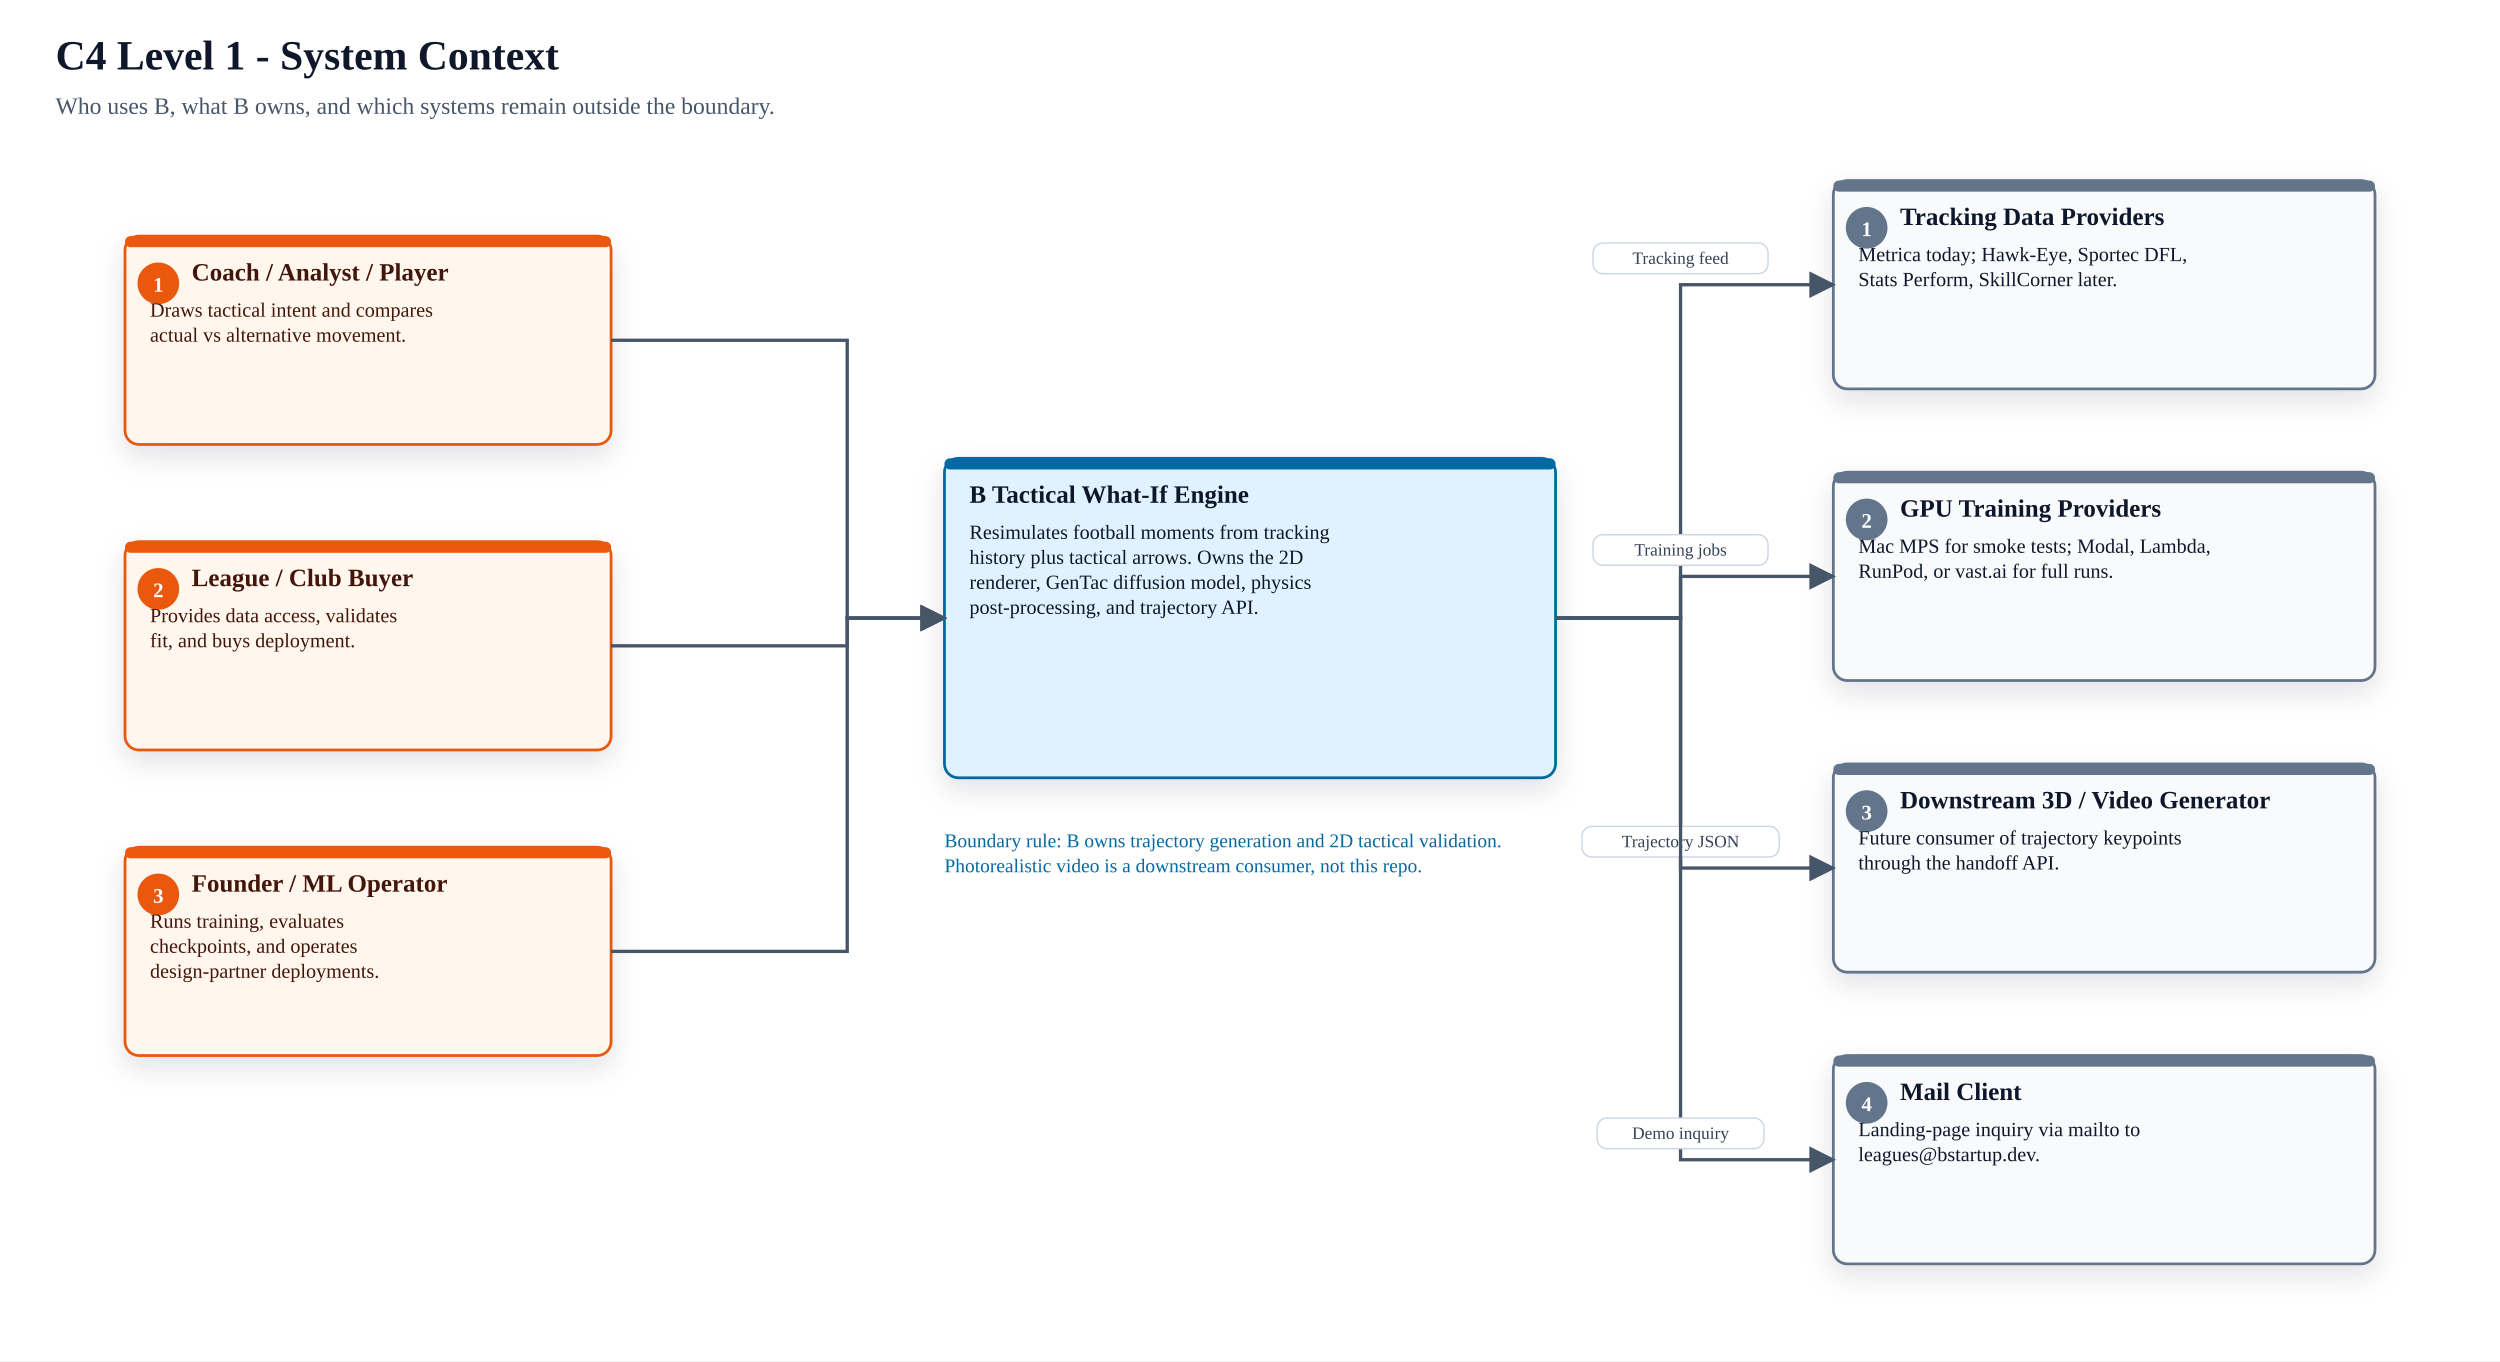
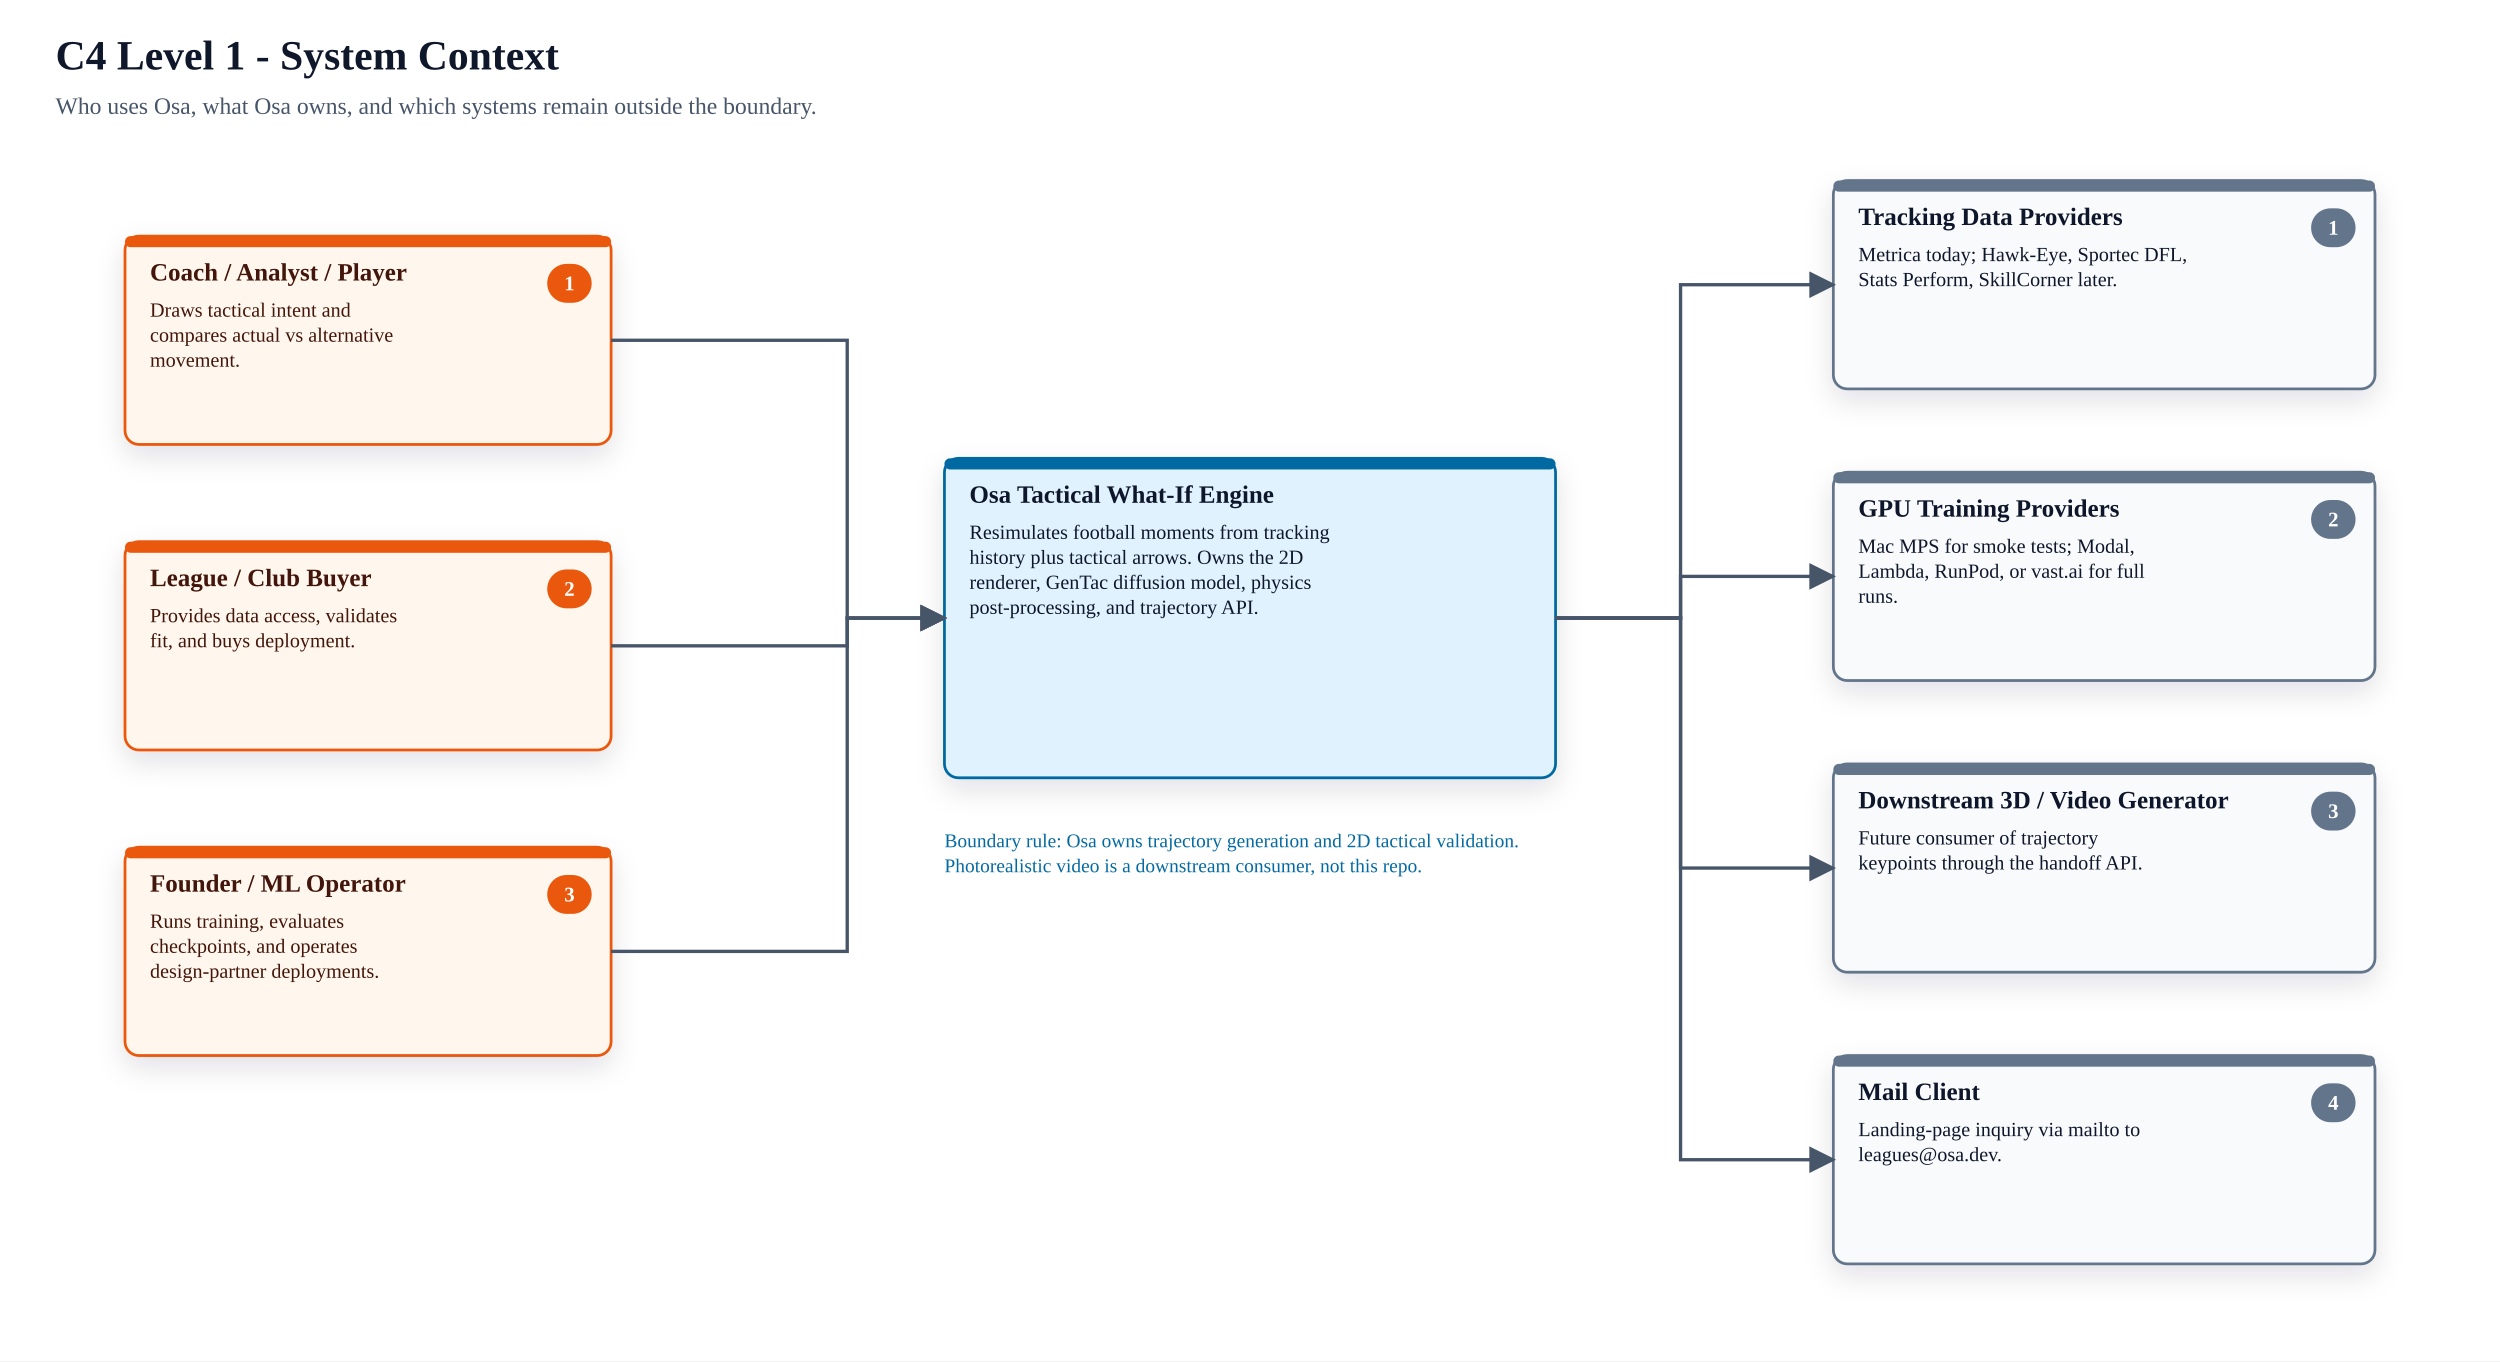
<svg xmlns="http://www.w3.org/2000/svg" width="1800" height="980" viewBox="0 0 1800 980" role="img" aria-label="C4 Level 1 - System Context">
  <defs>
    <marker id="arrow" viewBox="0 0 10 10" refX="9" refY="5" markerWidth="8" markerHeight="8" orient="auto-start-reverse">
      <path d="M 0 0 L 10 5 L 0 10 z" fill="#475569" />
    </marker>
    <filter id="shadow" x="-15%" y="-20%" width="130%" height="150%">
      <feDropShadow dx="0" dy="8" stdDeviation="10" flood-color="#0f172a" flood-opacity="0.12" />
    </filter>
  </defs>
  <rect width="100%" height="100%" fill="#ffffff" />
  <text x="40" y="50" font-size="30" font-weight="800" fill="#0f172a">C4 Level 1 - System Context</text>
-   <text x="40" y="82" font-size="17" fill="#475569">Who uses B, what B owns, and which systems remain outside the boundary.</text>
+   <text x="40" y="82" font-size="17" fill="#475569">Who uses Osa, what Osa owns, and which systems remain outside the boundary.</text>
  <g filter="url(#shadow)">
    <rect x="680" y="330" width="440" height="230" rx="10" fill="#e0f2fe" stroke="#0369a1" stroke-width="2" />
    <rect x="680" y="330" width="440" height="8" rx="4" fill="#0369a1" />
-     <text x="698" y="362" font-size="18" font-weight="800" fill="#0f172a">B Tactical What-If Engine</text>
+     <text x="698" y="362" font-size="18" font-weight="800" fill="#0f172a">Osa Tactical What-If Engine</text>
    <text x="698" y="388" font-size="14.5" fill="#0f172a">Resimulates football moments from tracking</text>
    <text x="698" y="406" font-size="14.5" fill="#0f172a">history plus tactical arrows. Owns the 2D</text>
    <text x="698" y="424" font-size="14.5" fill="#0f172a">renderer, GenTac diffusion model, physics</text>
    <text x="698" y="442" font-size="14.5" fill="#0f172a">post-processing, and trajectory API.</text>
  </g>
  <g filter="url(#shadow)">
    <rect x="90" y="170" width="350" height="150" rx="10" fill="#fff7ed" stroke="#ea580c" stroke-width="2" />
    <rect x="90" y="170" width="350" height="8" rx="4" fill="#ea580c" />
-     <circle cx="114" cy="204" r="15" fill="#ea580c" />
-     <text x="114" y="210" text-anchor="middle" font-size="15" font-weight="800" fill="#ffffff">1</text>
-     <text x="138" y="202" font-size="18" font-weight="800" fill="#431407">Coach / Analyst / Player</text>
-     <text x="108" y="228" font-size="14.5" fill="#431407">Draws tactical intent and compares</text>
-     <text x="108" y="246" font-size="14.5" fill="#431407">actual vs alternative movement.</text>
+     <rect x="394" y="190" width="32" height="28" rx="14" fill="#ea580c" />
+     <text x="410.0" y="209" text-anchor="middle" font-size="15" font-weight="800" fill="#ffffff">1</text>
+     <text x="108" y="202" font-size="18" font-weight="800" fill="#431407">Coach / Analyst / Player</text>
+     <text x="108" y="228" font-size="14.5" fill="#431407">Draws tactical intent and</text>
+     <text x="108" y="246" font-size="14.5" fill="#431407">compares actual vs alternative</text>
+     <text x="108" y="264" font-size="14.5" fill="#431407">movement.</text>
  </g>
  <path d="M 440 245 L 610 245 L 610 445 L 680 445" fill="none" stroke="#475569" stroke-width="2.4" marker-end="url(#arrow)" />
  <g filter="url(#shadow)">
    <rect x="90" y="390" width="350" height="150" rx="10" fill="#fff7ed" stroke="#ea580c" stroke-width="2" />
    <rect x="90" y="390" width="350" height="8" rx="4" fill="#ea580c" />
-     <circle cx="114" cy="424" r="15" fill="#ea580c" />
-     <text x="114" y="430" text-anchor="middle" font-size="15" font-weight="800" fill="#ffffff">2</text>
-     <text x="138" y="422" font-size="18" font-weight="800" fill="#431407">League / Club Buyer</text>
+     <rect x="394" y="410" width="32" height="28" rx="14" fill="#ea580c" />
+     <text x="410.0" y="429" text-anchor="middle" font-size="15" font-weight="800" fill="#ffffff">2</text>
+     <text x="108" y="422" font-size="18" font-weight="800" fill="#431407">League / Club Buyer</text>
    <text x="108" y="448" font-size="14.5" fill="#431407">Provides data access, validates</text>
    <text x="108" y="466" font-size="14.5" fill="#431407">fit, and buys deployment.</text>
  </g>
  <path d="M 440 465 L 610 465 L 610 445 L 680 445" fill="none" stroke="#475569" stroke-width="2.4" marker-end="url(#arrow)" />
  <g filter="url(#shadow)">
    <rect x="90" y="610" width="350" height="150" rx="10" fill="#fff7ed" stroke="#ea580c" stroke-width="2" />
    <rect x="90" y="610" width="350" height="8" rx="4" fill="#ea580c" />
-     <circle cx="114" cy="644" r="15" fill="#ea580c" />
-     <text x="114" y="650" text-anchor="middle" font-size="15" font-weight="800" fill="#ffffff">3</text>
-     <text x="138" y="642" font-size="18" font-weight="800" fill="#431407">Founder / ML Operator</text>
+     <rect x="394" y="630" width="32" height="28" rx="14" fill="#ea580c" />
+     <text x="410.0" y="649" text-anchor="middle" font-size="15" font-weight="800" fill="#ffffff">3</text>
+     <text x="108" y="642" font-size="18" font-weight="800" fill="#431407">Founder / ML Operator</text>
    <text x="108" y="668" font-size="14.5" fill="#431407">Runs training, evaluates</text>
    <text x="108" y="686" font-size="14.5" fill="#431407">checkpoints, and operates</text>
    <text x="108" y="704" font-size="14.5" fill="#431407">design-partner deployments.</text>
  </g>
  <path d="M 440 685 L 610 685 L 610 445 L 680 445" fill="none" stroke="#475569" stroke-width="2.4" marker-end="url(#arrow)" />
  <g filter="url(#shadow)">
    <rect x="1320" y="130" width="390" height="150" rx="10" fill="#f8fafc" stroke="#64748b" stroke-width="2" />
    <rect x="1320" y="130" width="390" height="8" rx="4" fill="#64748b" />
-     <circle cx="1344" cy="164" r="15" fill="#64748b" />
-     <text x="1344" y="170" text-anchor="middle" font-size="15" font-weight="800" fill="#ffffff">1</text>
-     <text x="1368" y="162" font-size="18" font-weight="800" fill="#0f172a">Tracking Data Providers</text>
+     <rect x="1664" y="150" width="32" height="28" rx="14" fill="#64748b" />
+     <text x="1680.0" y="169" text-anchor="middle" font-size="15" font-weight="800" fill="#ffffff">1</text>
+     <text x="1338" y="162" font-size="18" font-weight="800" fill="#0f172a">Tracking Data Providers</text>
    <text x="1338" y="188" font-size="14.5" fill="#0f172a">Metrica today; Hawk-Eye, Sportec DFL,</text>
    <text x="1338" y="206" font-size="14.5" fill="#0f172a">Stats Perform, SkillCorner later.</text>
  </g>
  <path d="M 1120 445 L 1210 445 L 1210 205 L 1320 205" fill="none" stroke="#475569" stroke-width="2.4" marker-end="url(#arrow)" />
-   <rect x="1147" y="175" width="126" height="22" rx="7" fill="#ffffff" stroke="#cbd5e1" />
-   <text x="1210" y="190" text-anchor="middle" font-size="12.5" fill="#334155">Tracking feed</text>
  <g filter="url(#shadow)">
    <rect x="1320" y="340" width="390" height="150" rx="10" fill="#f8fafc" stroke="#64748b" stroke-width="2" />
    <rect x="1320" y="340" width="390" height="8" rx="4" fill="#64748b" />
-     <circle cx="1344" cy="374" r="15" fill="#64748b" />
-     <text x="1344" y="380" text-anchor="middle" font-size="15" font-weight="800" fill="#ffffff">2</text>
-     <text x="1368" y="372" font-size="18" font-weight="800" fill="#0f172a">GPU Training Providers</text>
-     <text x="1338" y="398" font-size="14.5" fill="#0f172a">Mac MPS for smoke tests; Modal, Lambda,</text>
-     <text x="1338" y="416" font-size="14.5" fill="#0f172a">RunPod, or vast.ai for full runs.</text>
+     <rect x="1664" y="360" width="32" height="28" rx="14" fill="#64748b" />
+     <text x="1680.0" y="379" text-anchor="middle" font-size="15" font-weight="800" fill="#ffffff">2</text>
+     <text x="1338" y="372" font-size="18" font-weight="800" fill="#0f172a">GPU Training Providers</text>
+     <text x="1338" y="398" font-size="14.5" fill="#0f172a">Mac MPS for smoke tests; Modal,</text>
+     <text x="1338" y="416" font-size="14.5" fill="#0f172a">Lambda, RunPod, or vast.ai for full</text>
+     <text x="1338" y="434" font-size="14.5" fill="#0f172a">runs.</text>
  </g>
  <path d="M 1120 445 L 1210 445 L 1210 415 L 1320 415" fill="none" stroke="#475569" stroke-width="2.4" marker-end="url(#arrow)" />
-   <rect x="1147" y="385" width="126" height="22" rx="7" fill="#ffffff" stroke="#cbd5e1" />
-   <text x="1210" y="400" text-anchor="middle" font-size="12.5" fill="#334155">Training jobs</text>
  <g filter="url(#shadow)">
    <rect x="1320" y="550" width="390" height="150" rx="10" fill="#f8fafc" stroke="#64748b" stroke-width="2" />
    <rect x="1320" y="550" width="390" height="8" rx="4" fill="#64748b" />
-     <circle cx="1344" cy="584" r="15" fill="#64748b" />
-     <text x="1344" y="590" text-anchor="middle" font-size="15" font-weight="800" fill="#ffffff">3</text>
-     <text x="1368" y="582" font-size="18" font-weight="800" fill="#0f172a">Downstream 3D / Video Generator</text>
-     <text x="1338" y="608" font-size="14.5" fill="#0f172a">Future consumer of trajectory keypoints</text>
-     <text x="1338" y="626" font-size="14.5" fill="#0f172a">through the handoff API.</text>
+     <rect x="1664" y="570" width="32" height="28" rx="14" fill="#64748b" />
+     <text x="1680.0" y="589" text-anchor="middle" font-size="15" font-weight="800" fill="#ffffff">3</text>
+     <text x="1338" y="582" font-size="18" font-weight="800" fill="#0f172a">Downstream 3D / Video Generator</text>
+     <text x="1338" y="608" font-size="14.5" fill="#0f172a">Future consumer of trajectory</text>
+     <text x="1338" y="626" font-size="14.5" fill="#0f172a">keypoints through the handoff API.</text>
  </g>
  <path d="M 1120 445 L 1210 445 L 1210 625 L 1320 625" fill="none" stroke="#475569" stroke-width="2.4" marker-end="url(#arrow)" />
-   <rect x="1139" y="595" width="142" height="22" rx="7" fill="#ffffff" stroke="#cbd5e1" />
-   <text x="1210" y="610" text-anchor="middle" font-size="12.5" fill="#334155">Trajectory JSON</text>
  <g filter="url(#shadow)">
    <rect x="1320" y="760" width="390" height="150" rx="10" fill="#f8fafc" stroke="#64748b" stroke-width="2" />
    <rect x="1320" y="760" width="390" height="8" rx="4" fill="#64748b" />
-     <circle cx="1344" cy="794" r="15" fill="#64748b" />
-     <text x="1344" y="800" text-anchor="middle" font-size="15" font-weight="800" fill="#ffffff">4</text>
-     <text x="1368" y="792" font-size="18" font-weight="800" fill="#0f172a">Mail Client</text>
+     <rect x="1664" y="780" width="32" height="28" rx="14" fill="#64748b" />
+     <text x="1680.0" y="799" text-anchor="middle" font-size="15" font-weight="800" fill="#ffffff">4</text>
+     <text x="1338" y="792" font-size="18" font-weight="800" fill="#0f172a">Mail Client</text>
    <text x="1338" y="818" font-size="14.5" fill="#0f172a">Landing-page inquiry via mailto to</text>
-     <text x="1338" y="836" font-size="14.5" fill="#0f172a">leagues@bstartup.dev.</text>
+     <text x="1338" y="836" font-size="14.5" fill="#0f172a">leagues@osa.dev.</text>
  </g>
  <path d="M 1120 445 L 1210 445 L 1210 835 L 1320 835" fill="none" stroke="#475569" stroke-width="2.4" marker-end="url(#arrow)" />
-   <rect x="1150" y="805" width="120" height="22" rx="7" fill="#ffffff" stroke="#cbd5e1" />
-   <text x="1210" y="820" text-anchor="middle" font-size="12.5" fill="#334155">Demo inquiry</text>
-   <text x="680" y="610" font-size="14" fill="#0369a1">Boundary rule: B owns trajectory generation and 2D tactical validation.</text>
+   <text x="680" y="610" font-size="14" fill="#0369a1">Boundary rule: Osa owns trajectory generation and 2D tactical validation.</text>
  <text x="680" y="628" font-size="14" fill="#0369a1">Photorealistic video is a downstream consumer, not this repo.</text>
</svg>
